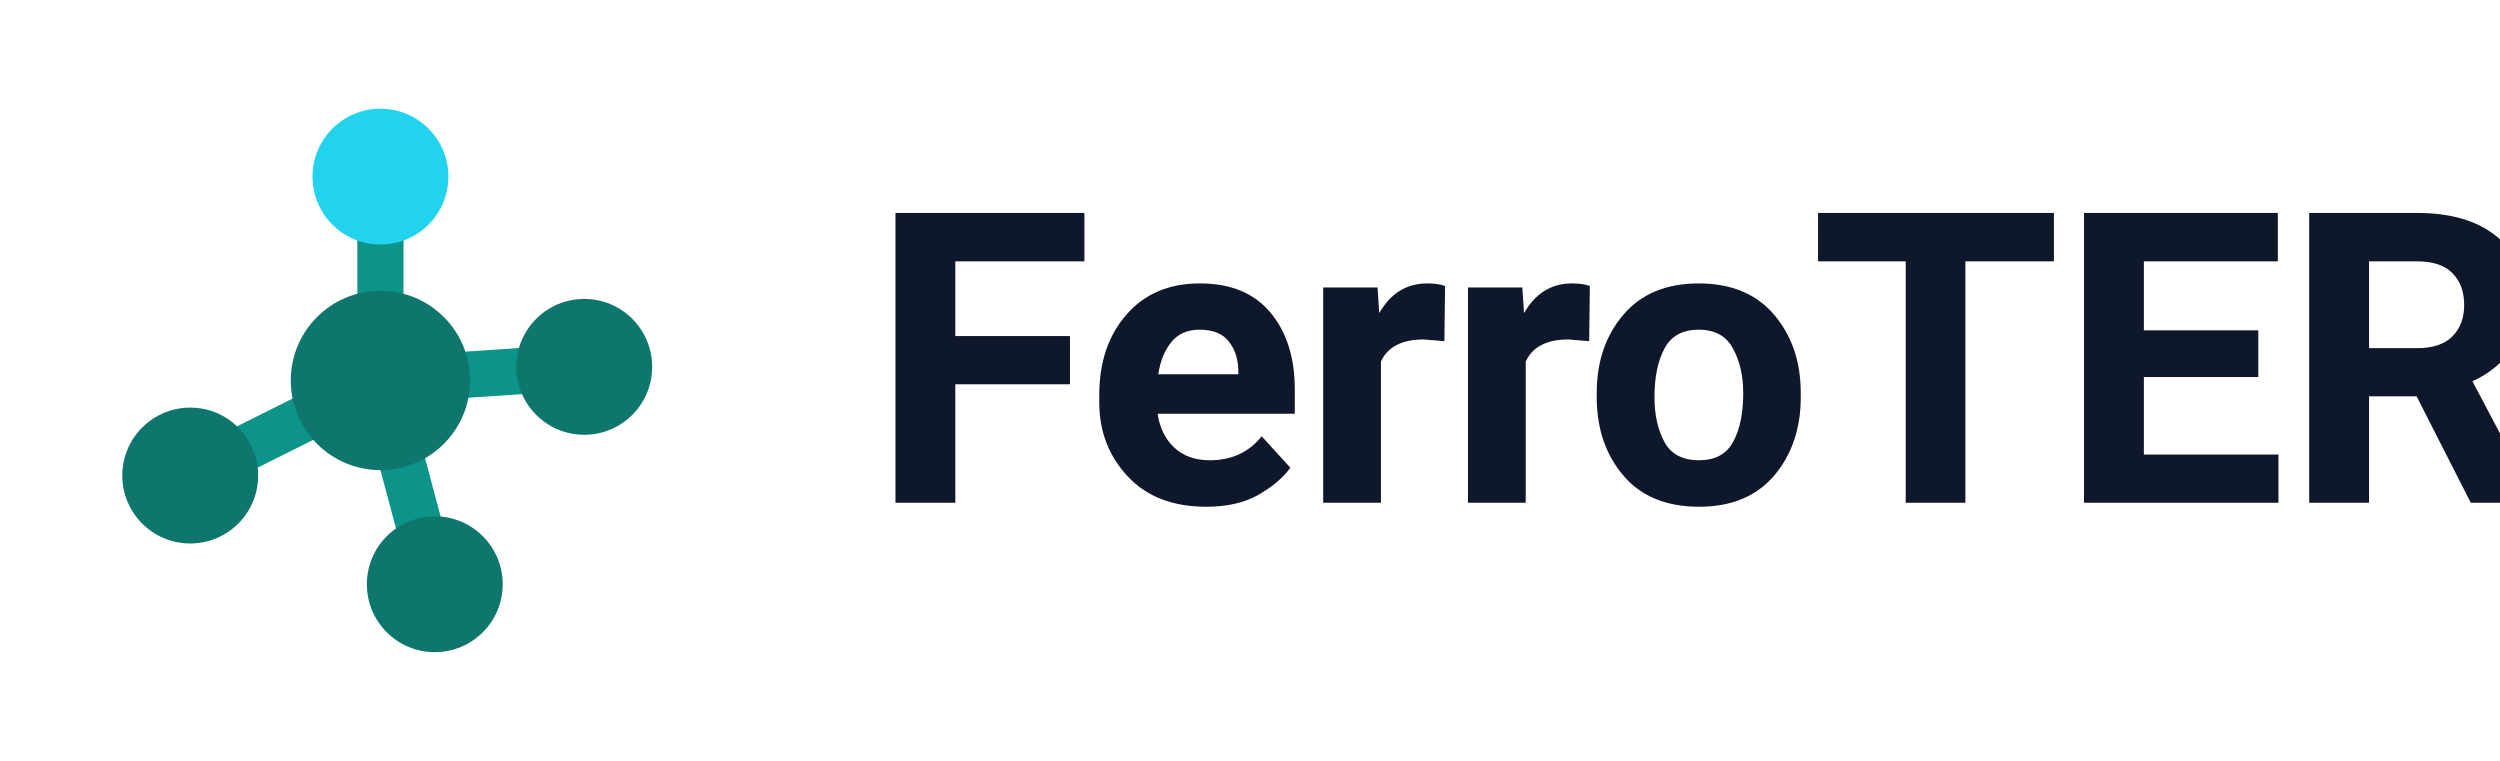
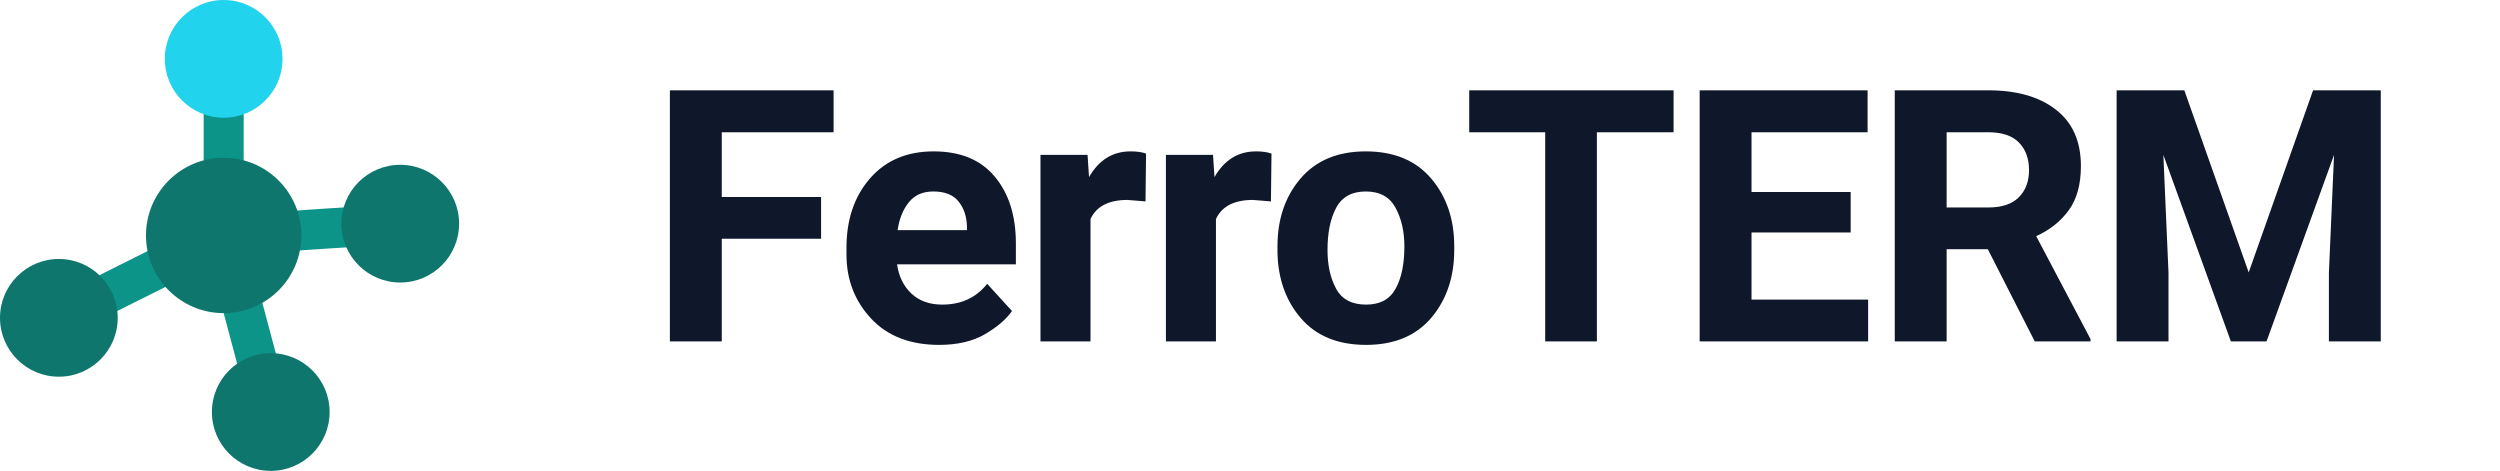
- <svg xmlns="http://www.w3.org/2000/svg" viewBox="0 0 184 56" width="184" height="56" role="img" aria-label="FerroTERM">
-   <g transform="translate(4,4)">
+ <svg xmlns="http://www.w3.org/2000/svg" viewBox="0 0 212.371 40" width="212.371" height="40" role="img" aria-label="FerroTERM">
+   <g transform="translate(-5,-4)">
    <g fill="none" stroke="#0d9488" stroke-linecap="round" stroke-width="3.4">
      <line x1="24" y1="24" x2="24" y2="9" />
      <line x1="24" y1="24" x2="39" y2="23" />
      <line x1="24" y1="24" x2="28" y2="39" />
      <line x1="24" y1="24" x2="10" y2="31" />
    </g>
    <g stroke="none" fill="#0f766e">
      <circle cx="39" cy="23" r="5" />
      <circle cx="28" cy="39" r="5" />
      <circle cx="10" cy="31" r="5" />
      <circle cx="24" cy="24" r="6.6" />
    </g>
    <circle cx="24" cy="9" r="5" fill="#22d3ee" />
  </g>
-   <text x="64" y="37" font-family="'Bricolage Grotesque',system-ui,-apple-system,'Segoe UI',Roboto,Helvetica,Arial,sans-serif" font-size="30" font-weight="700" letter-spacing="-0.3" fill="#0f172a">FerroTERM</text>
+   <text x="55" y="29" font-family="'Bricolage Grotesque',system-ui,-apple-system,'Segoe UI',Roboto,Helvetica,Arial,sans-serif" font-size="30" font-weight="700" letter-spacing="-0.3" fill="#0f172a">FerroTERM</text>
</svg>
